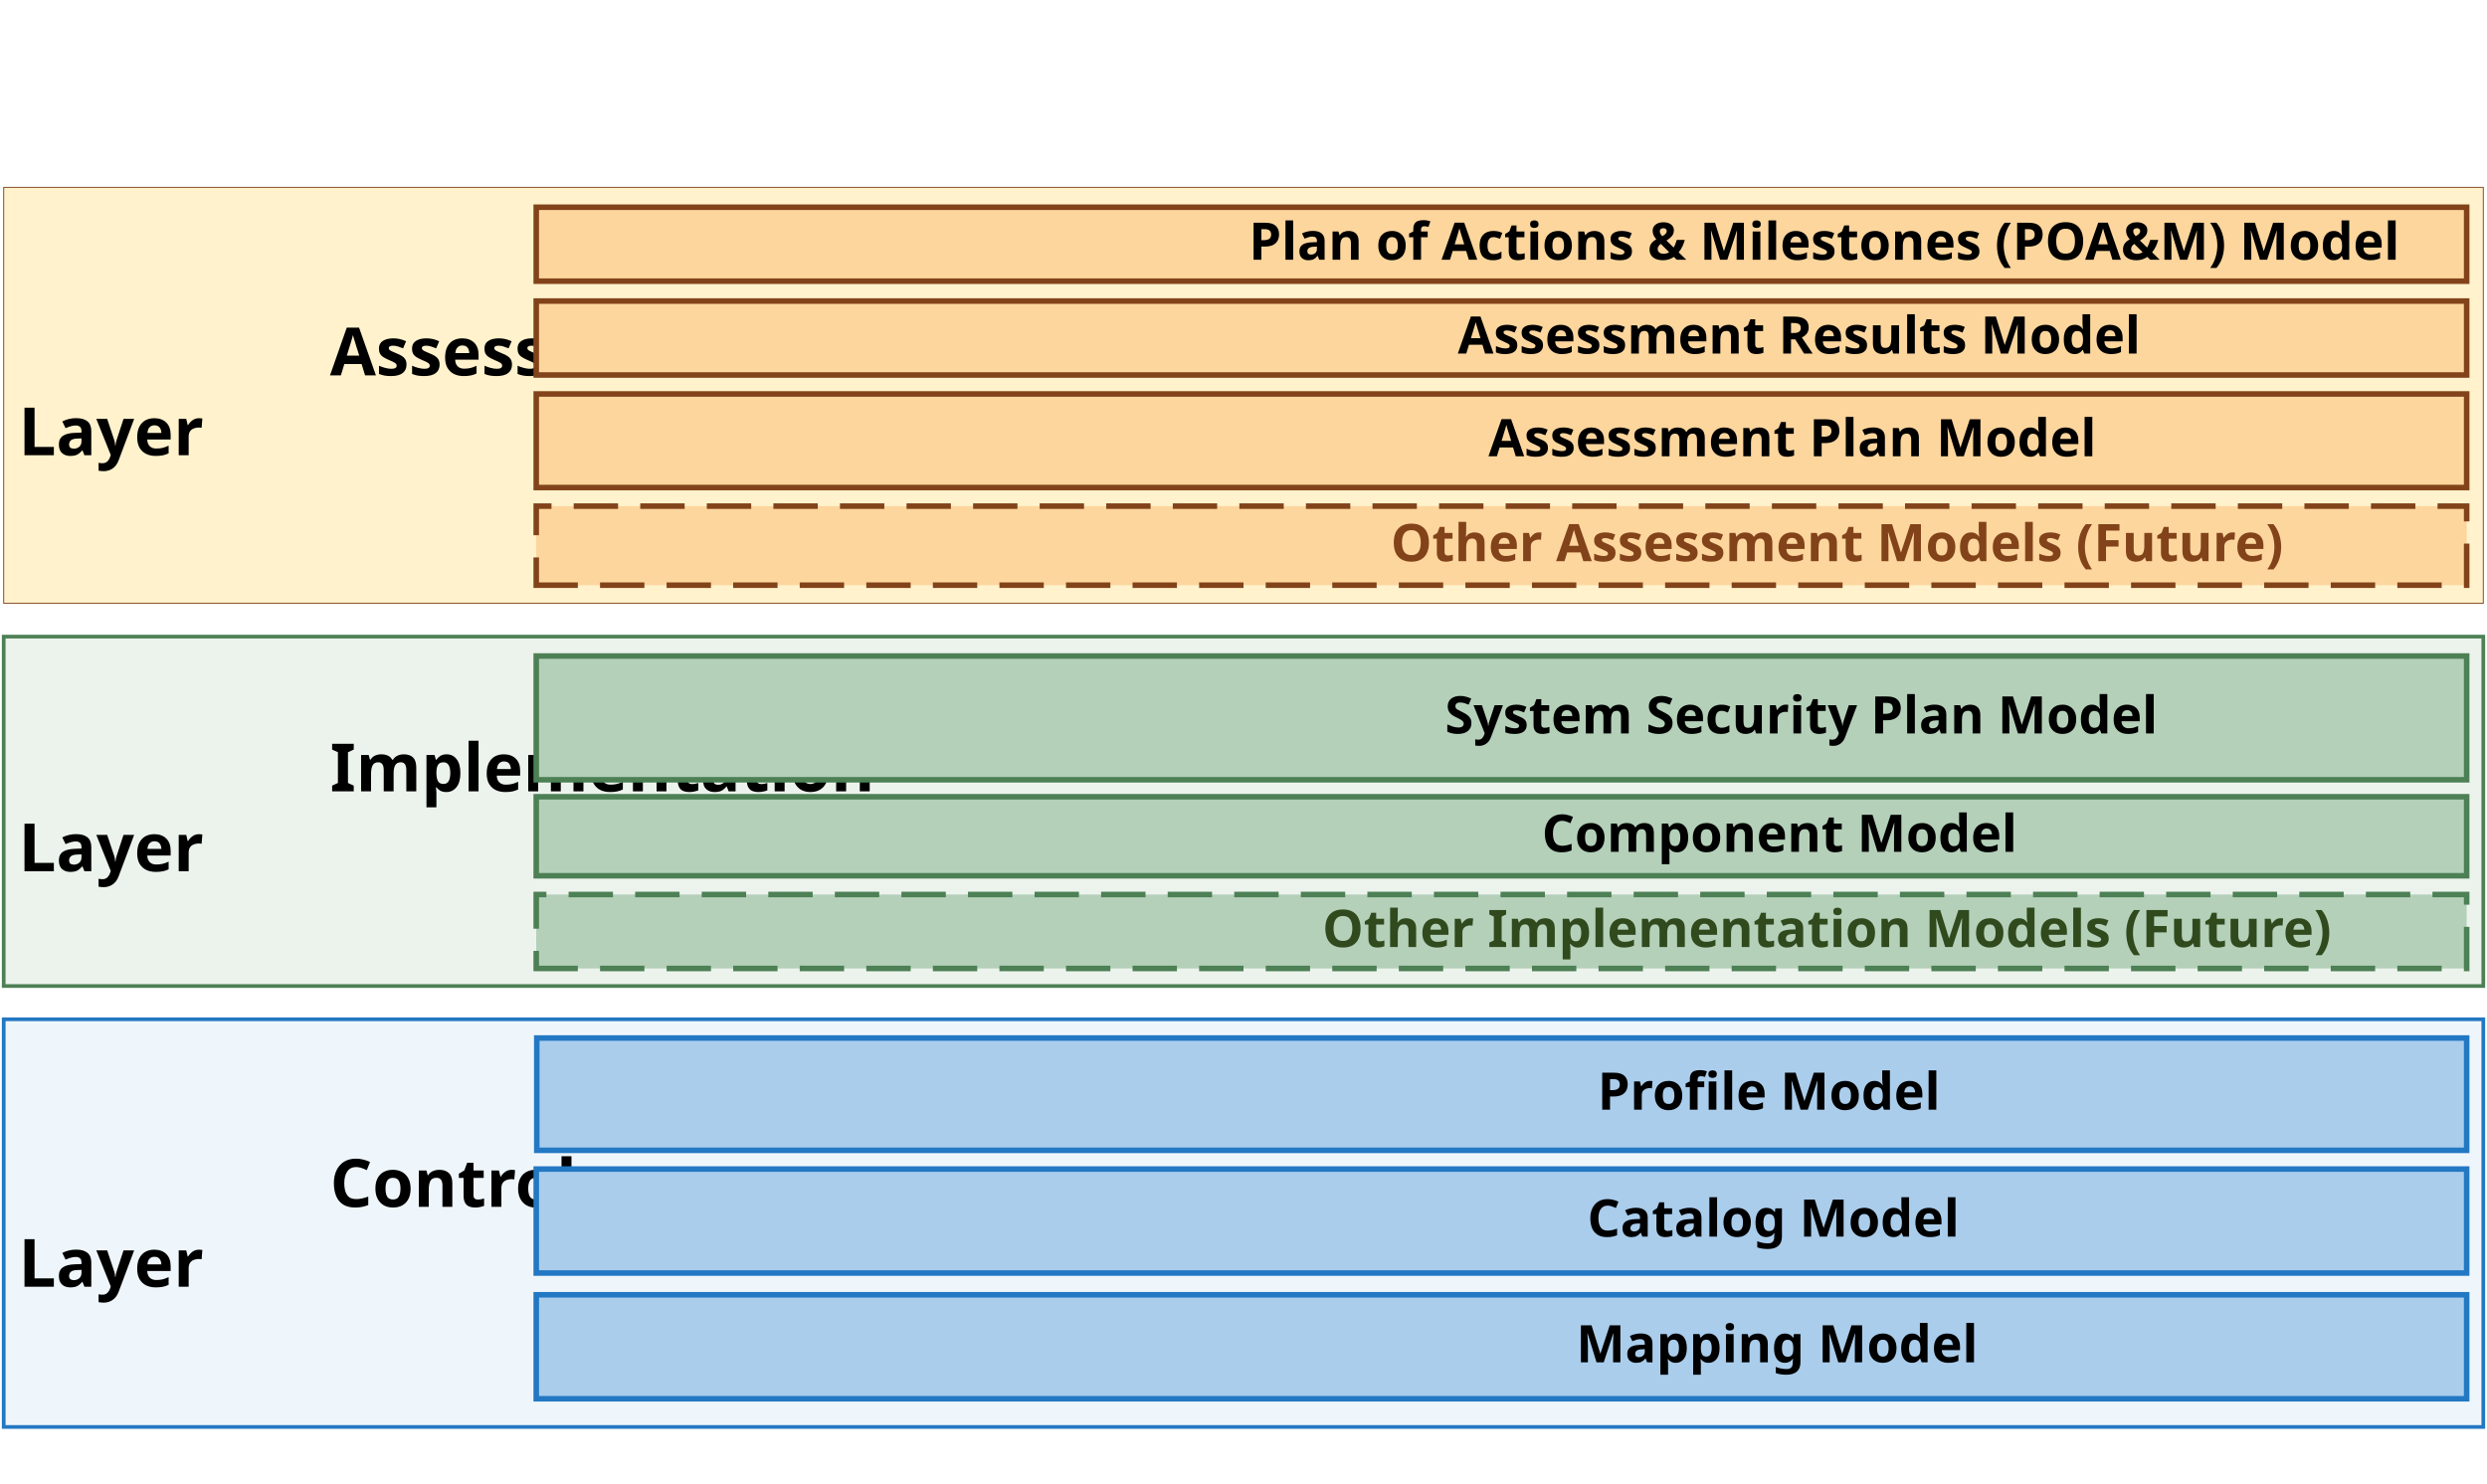
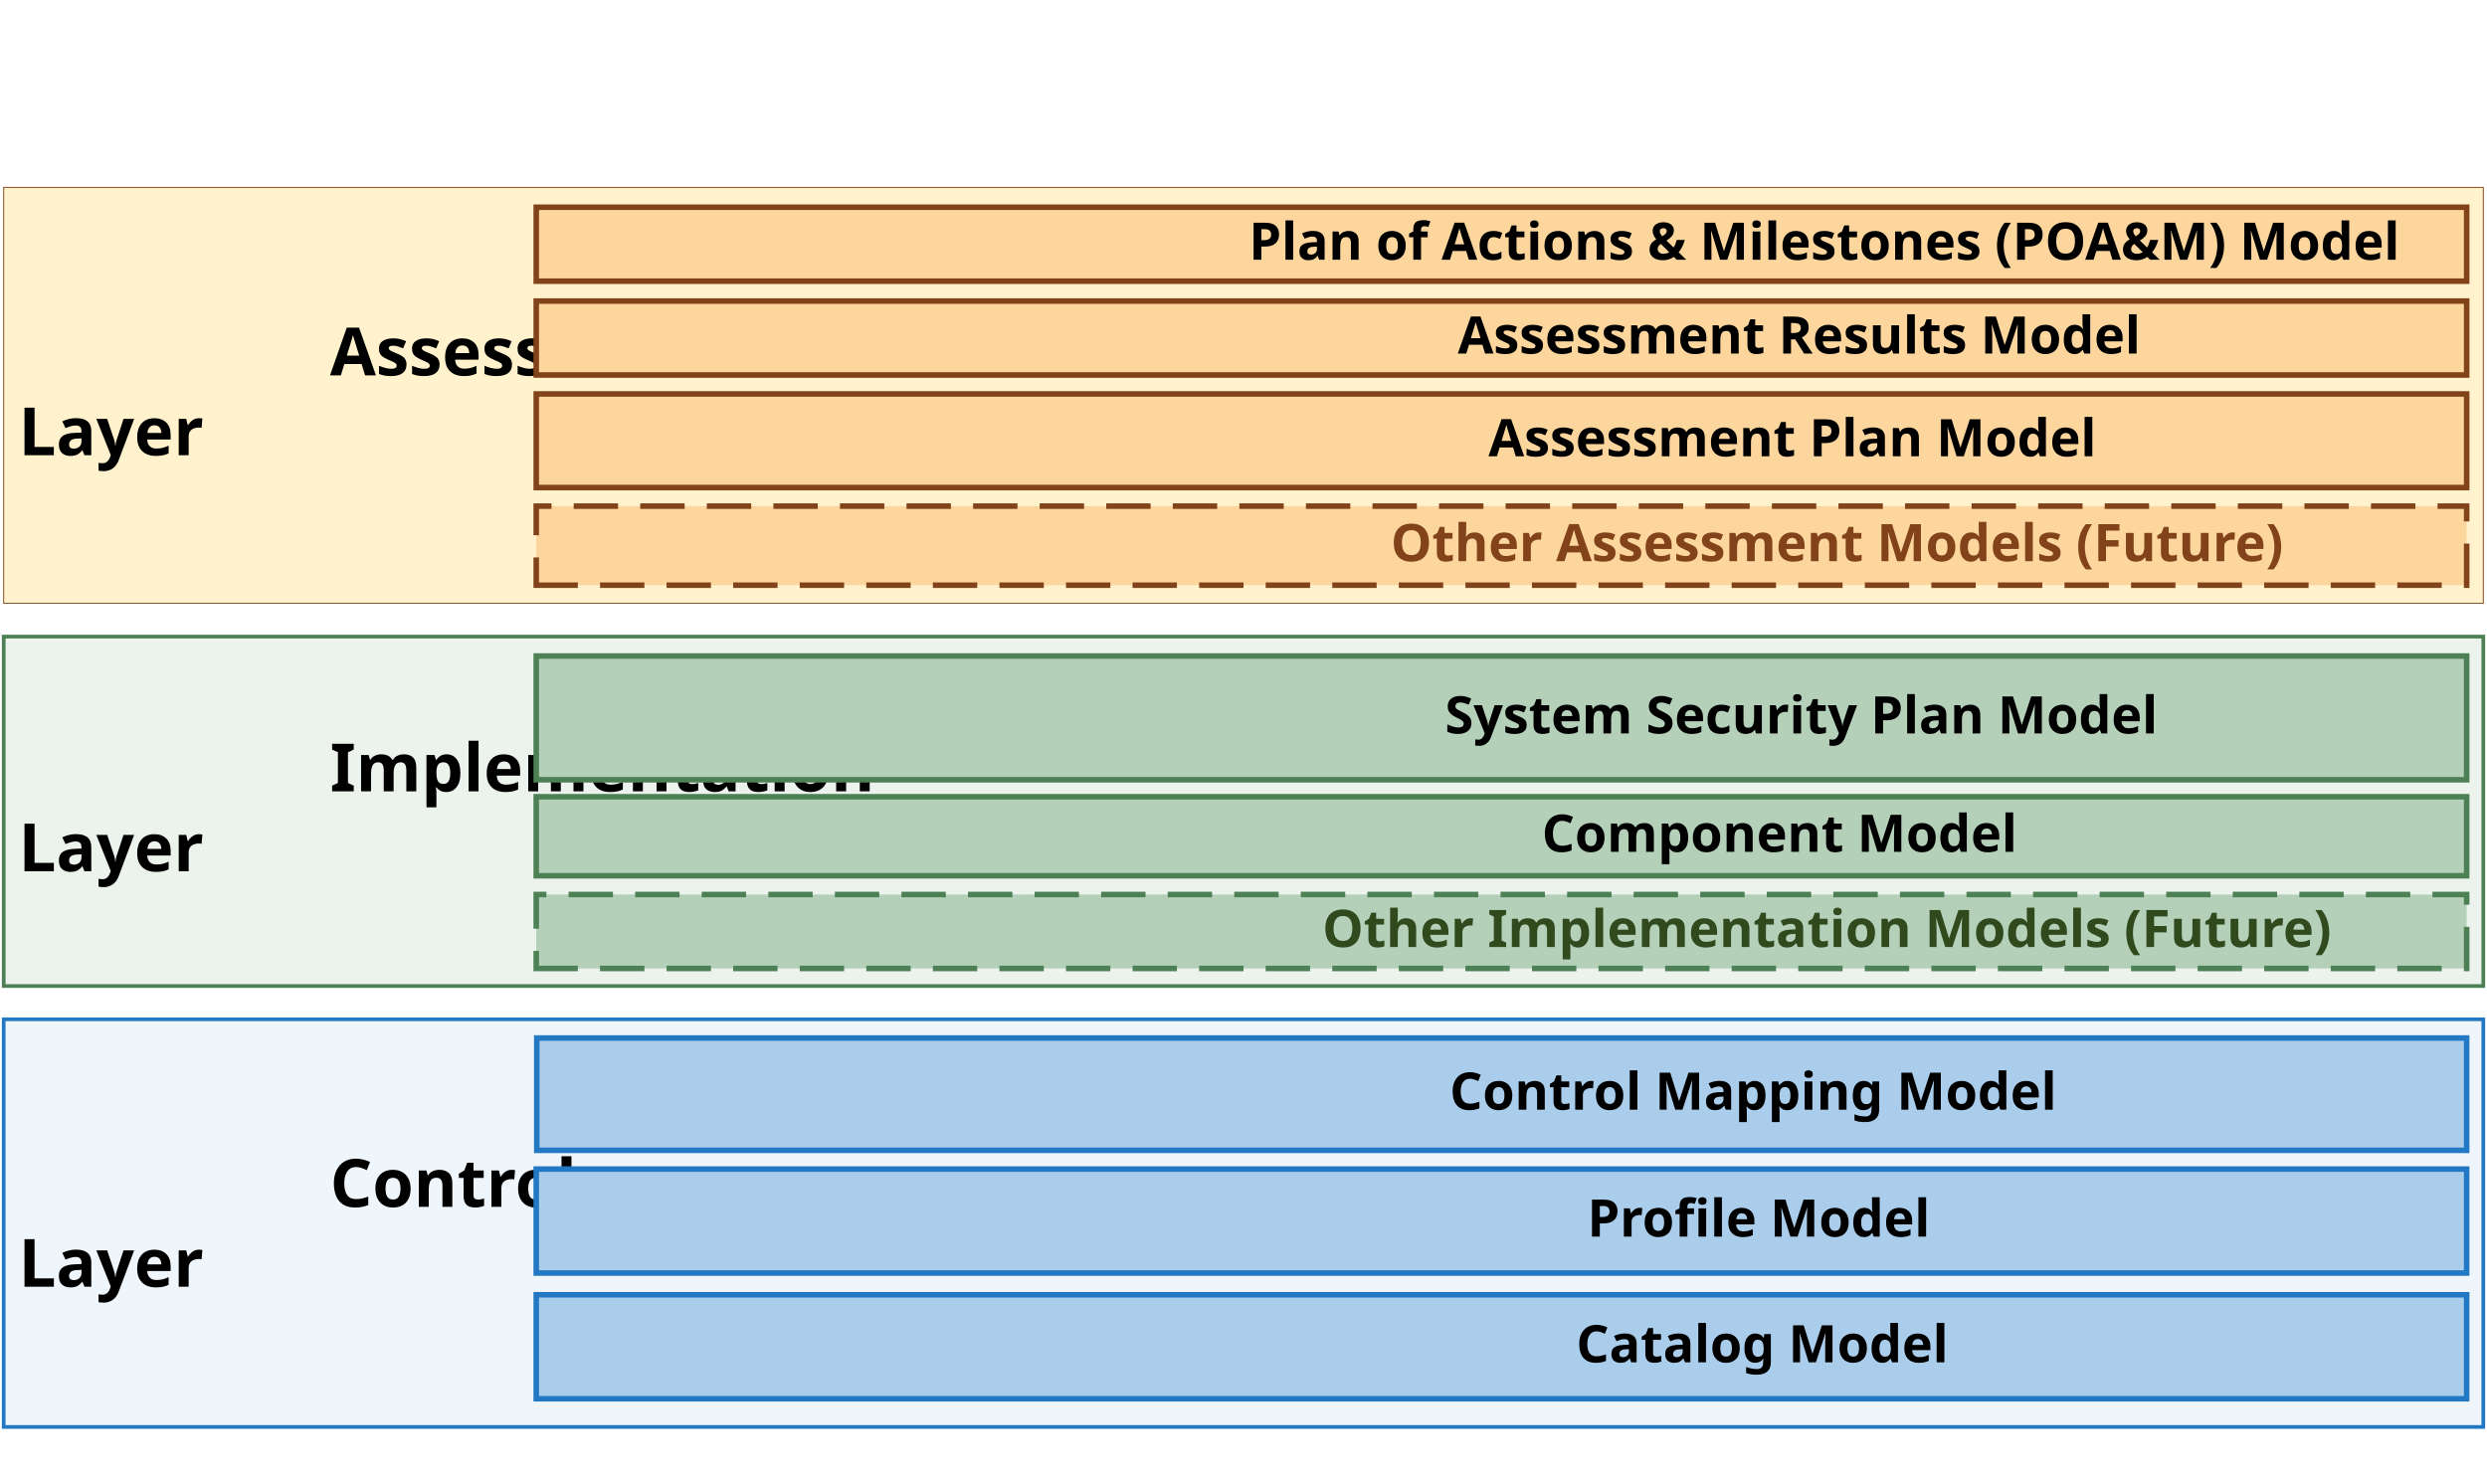
<svg xmlns="http://www.w3.org/2000/svg" xmlns:ns1="http://schemas.microsoft.com/visio/2003/SVGExtensions/" width="9.34in" height="5.574in" viewBox="0 0 672.5 300.5" xml:space="preserve" color-interpolation-filters="sRGB" class="st14">
  <ns1:documentProperties ns1:langID="1033" ns1:viewMarkup="false" />
  <style type="text/css">
	
		.st1 {fill:#eff6fb;stroke:#2378c3;stroke-width:1}
		.st2 {fill:#000000;font-family:Calibri;font-size:1.5em;font-weight:bold}
		.st3 {font-size:1em}
		.st4 {fill:#aacdec;stroke:#2378c3;stroke-width:1.5}
		.st5 {fill:#000000;font-family:Calibri;font-size:1.167em;font-weight:bold}
		.st6 {fill:#ecf3ec;stroke:#4d8055;stroke-width:1}
		.st7 {fill:#b4d0b9;stroke:#4d8055;stroke-width:1.5}
		.st8 {fill:#b4d0b9;stroke:#4d8055;stroke-dasharray:10.5,7.5;stroke-width:1.5}
		.st9 {fill:#304a1e;font-family:Calibri;font-size:1.167em;font-weight:bold}
		.st10 {fill:#fff2cc;stroke:#82431a;stroke-width:0.25}
		.st11 {fill:#fdd69d;stroke:#82431a;stroke-dasharray:10.5,7.5;stroke-width:1.5}
		.st12 {fill:#82431a;font-family:Calibri;font-size:1.167em;font-weight:bold}
		.st13 {fill:#fdd69d;stroke:#82431a;stroke-width:1.5}
		.st14 {fill:none;fill-rule:evenodd;font-size:12px;overflow:visible;stroke-linecap:square;stroke-miterlimit:3}
	
	</style>
  <g ns1:mID="0" ns1:index="1" ns1:groupContext="foregroundPage">
    <ns1:pageProperties ns1:drawingScale="1" ns1:pageScale="1" ns1:drawingUnits="0" ns1:shadowOffsetX="9" ns1:shadowOffsetY="-9" />
    <g id="shape3-1" ns1:mID="3" ns1:groupContext="shape" transform="translate(1,-1)">
      <ns1:userDefs>
        <ns1:ud ns1:nameU="visVersion" ns1:val="VT0(15):26" />
      </ns1:userDefs>
      <ns1:textBlock ns1:margins="rect(4,4,4,4)" />
      <ns1:textRect cx="335.25" cy="263.375" width="670.51" height="74.25" />
      <rect x="0" y="226.25" width="670.5" height="110.25" class="st1" />
      <text x="4" y="276.97" class="st2" ns1:langID="1033">
        <ns1:paragraph />
        <ns1:tabList />Controls<ns1:newlineChar />
        <tspan x="4" dy="1.2em" class="st3">Layer</tspan>
      </text>
    </g>
    <g id="shape4-5" ns1:mID="4" ns1:groupContext="shape" transform="translate(145.145,-39.8125)">
      <ns1:userDefs>
        <ns1:ud ns1:nameU="visVersion" ns1:val="VT0(15):26" />
      </ns1:userDefs>
      <ns1:textBlock ns1:margins="rect(4,4,4,4)" />
      <ns1:textRect cx="260.927" cy="285.312" width="521.86" height="30.375" />
      <rect x="0" y="270.125" width="521.855" height="30.375" class="st4" />
-       <text x="221.31" y="289.51" class="st5" ns1:langID="1033">
+       <text x="181.31" y="289.51" class="st5" ns1:langID="1033">
        <ns1:paragraph ns1:horizAlign="1" />
-         <ns1:tabList />Profile Model</text>
+         <ns1:tabList />Control Mapping Model</text>
    </g>
    <g id="shape7-1" ns1:mID="7" ns1:groupContext="shape" transform="translate(145,-6.62501)">
      <ns1:userDefs>
        <ns1:ud ns1:nameU="visVersion" ns1:val="VT0(15):26" />
      </ns1:userDefs>
      <ns1:textBlock ns1:margins="rect(4,4,4,4)" />
      <ns1:textRect cx="261" cy="286.438" width="522.01" height="28.125" />
      <rect x="0" y="306.375" width="522" height="28.125" class="st4" />
      <text x="215.69" y="324.64" class="st5" ns1:langID="1033">
        <ns1:paragraph ns1:horizAlign="1" />
-         <ns1:tabList />Mapping Model</text>
+         <ns1:tabList />Catalog Model</text>
    </g>
    <g id="shape2-8" ns1:mID="2" ns1:groupContext="shape" transform="translate(145,-6.62501)">
      <ns1:userDefs>
        <ns1:ud ns1:nameU="visVersion" ns1:val="VT0(15):26" />
      </ns1:userDefs>
      <ns1:textBlock ns1:margins="rect(4,4,4,4)" />
      <ns1:textRect cx="261" cy="286.438" width="522.01" height="28.125" />
      <rect x="0" y="272.375" width="522" height="28.125" class="st4" />
      <text x="218.69" y="290.64" class="st5" ns1:langID="1033">
        <ns1:paragraph ns1:horizAlign="1" />
-         <ns1:tabList />Catalog Model</text>
+         <ns1:tabList />Profile Model</text>
    </g>
    <g id="shape5-11" ns1:mID="5" ns1:groupContext="shape" transform="translate(1,-84.25)">
      <ns1:userDefs>
        <ns1:ud ns1:nameU="visVersion" ns1:val="VT0(15):26" />
      </ns1:userDefs>
      <ns1:textBlock ns1:margins="rect(4,4,4,4)" />
      <ns1:textRect cx="335.25" cy="253.25" width="670.51" height="94.5" />
      <rect x="0" y="206" width="670.5" height="94.5" class="st6" />
      <text x="4" y="247.85" class="st2" ns1:langID="1033">
        <ns1:paragraph />
        <ns1:tabList />Implementation<ns1:newlineChar />
        <tspan x="4" dy="1.2em" class="st3">Layer</tspan>
      </text>
    </g>
    <g id="shape6-15" ns1:mID="6" ns1:groupContext="shape" transform="translate(145,-140.031)">
      <ns1:userDefs>
        <ns1:ud ns1:nameU="visVersion" ns1:val="VT0(15):26" />
      </ns1:userDefs>
      <ns1:textBlock ns1:margins="rect(4,4,4,4)" />
      <ns1:textRect cx="261" cy="283.766" width="522.01" height="33.469" />
      <rect x="0" y="267.031" width="522" height="33.469" class="st7" />
      <text x="180.19" y="287.97" class="st5" ns1:langID="1033">
        <ns1:paragraph ns1:horizAlign="1" />
        <ns1:tabList />System Security Plan Model</text>
    </g>
    <g id="shape8-18" ns1:mID="8" ns1:groupContext="shape" transform="translate(145,-114.062)">
      <ns1:userDefs>
        <ns1:ud ns1:nameU="visVersion" ns1:val="VT0(15):26" />
      </ns1:userDefs>
      <ns1:textBlock ns1:margins="rect(4,4,4,4)" />
      <ns1:textRect cx="261" cy="289.812" width="522.01" height="21.375" />
      <rect x="0" y="279.125" width="522" height="21.375" class="st7" />
      <text x="206.39" y="294.01" class="st5" ns1:langID="1033">
        <ns1:paragraph ns1:horizAlign="1" />
        <ns1:tabList />Component Model</text>
    </g>
    <g id="shape28-21" ns1:mID="28" ns1:groupContext="shape" transform="translate(145,-89)">
      <ns1:textBlock ns1:margins="rect(4,4,4,4)" />
      <ns1:textRect cx="261" cy="290.5" width="522" height="20" />
      <path d="M0 300.5 L522 300.5 L522 280.5 L0 280.5 L0 300.5 Z" class="st8" />
      <text x="147.04" y="294.7" class="st9" ns1:langID="1033">
        <ns1:paragraph ns1:horizAlign="1" />
        <ns1:tabList />Other Implementation Models (Future)</text>
    </g>
    <g id="shape10-24" ns1:mID="10" ns1:groupContext="shape" transform="translate(1,-187.75)">
      <ns1:userDefs>
        <ns1:ud ns1:nameU="visVersion" ns1:val="VT0(15):26" />
      </ns1:userDefs>
      <ns1:textBlock ns1:margins="rect(4,4,4,4)" />
      <ns1:textRect cx="335.25" cy="244.25" width="670.51" height="112.5" />
      <rect x="0" y="188" width="670.5" height="112.5" class="st10" />
      <text x="4" y="238.85" class="st2" ns1:langID="1033">
        <ns1:paragraph />
        <ns1:tabList />Assessment<ns1:newlineChar />
        <tspan x="4" dy="1.2em" class="st3">Layer</tspan>
      </text>
    </g>
    <g id="shape14-28" ns1:mID="14" ns1:groupContext="shape" transform="translate(145,-192.657)">
      <ns1:textBlock ns1:margins="rect(4,4,4,4)" />
      <ns1:textRect cx="261" cy="289.812" width="522" height="21.375" />
      <path d="M0 300.5 L522 300.5 L522 279.12 L0 279.12 L0 300.5 Z" class="st11" />
      <text x="165.54" y="294.01" class="st12" ns1:langID="1033">
        <ns1:paragraph ns1:horizAlign="1" />
        <ns1:tabList />Other Assessment Models (Future)</text>
    </g>
    <g id="shape17-31" ns1:mID="17" ns1:groupContext="shape" transform="translate(145,-274.875)">
      <ns1:textBlock ns1:margins="rect(4,4,4,4)" />
      <ns1:textRect cx="261" cy="290.5" width="522" height="20" />
      <rect x="0" y="280.5" width="522" height="20" class="st13" />
      <text x="127.18" y="294.7" class="st5" ns1:langID="1033">
        <ns1:paragraph ns1:horizAlign="1" />
        <ns1:tabList />Plan of Actions &amp; Milestones (POA&amp;M) Model</text>
    </g>
    <g id="shape21-34" ns1:mID="21" ns1:groupContext="shape" transform="translate(145,-219.063)">
      <ns1:textBlock ns1:margins="rect(4,4,4,4)" />
      <ns1:textRect cx="261" cy="287.844" width="522" height="25.312" />
      <rect x="0" y="275.188" width="522" height="25.312" class="st13" />
      <text x="191.96" y="292.04" class="st5" ns1:langID="1033">
        <ns1:paragraph ns1:horizAlign="1" />
        <ns1:tabList />Assessment Plan Model</text>
    </g>
    <g id="shape23-37" ns1:mID="23" ns1:groupContext="shape" transform="translate(145,-249.5)">
      <ns1:textBlock ns1:margins="rect(4,4,4,4)" />
      <ns1:textRect cx="261" cy="290.5" width="522" height="20" />
      <rect x="0" y="280.5" width="522" height="20" class="st13" />
      <text x="183.67" y="294.7" class="st5" ns1:langID="1033">
        <ns1:paragraph ns1:horizAlign="1" />
        <ns1:tabList />Assessment Results Model</text>
    </g>
  </g>
</svg>
